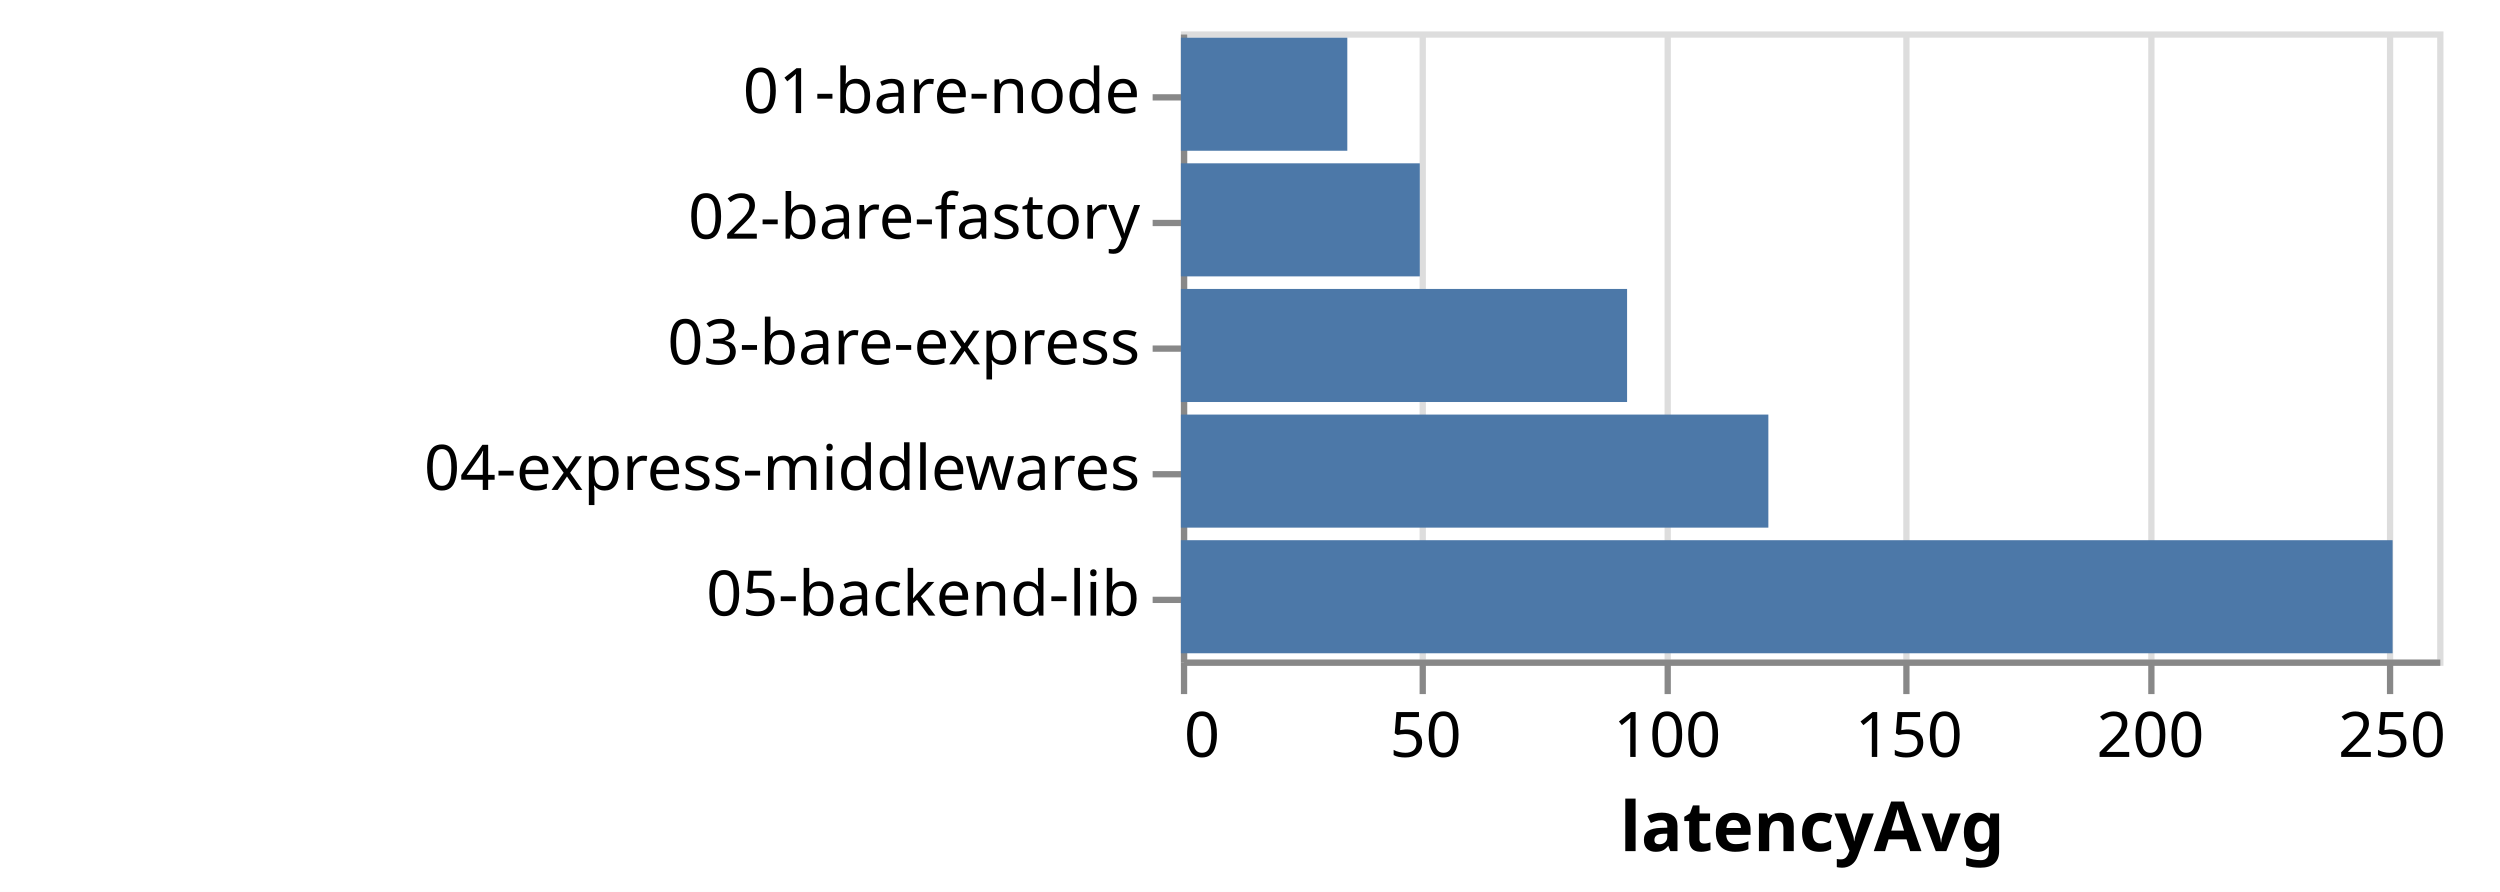
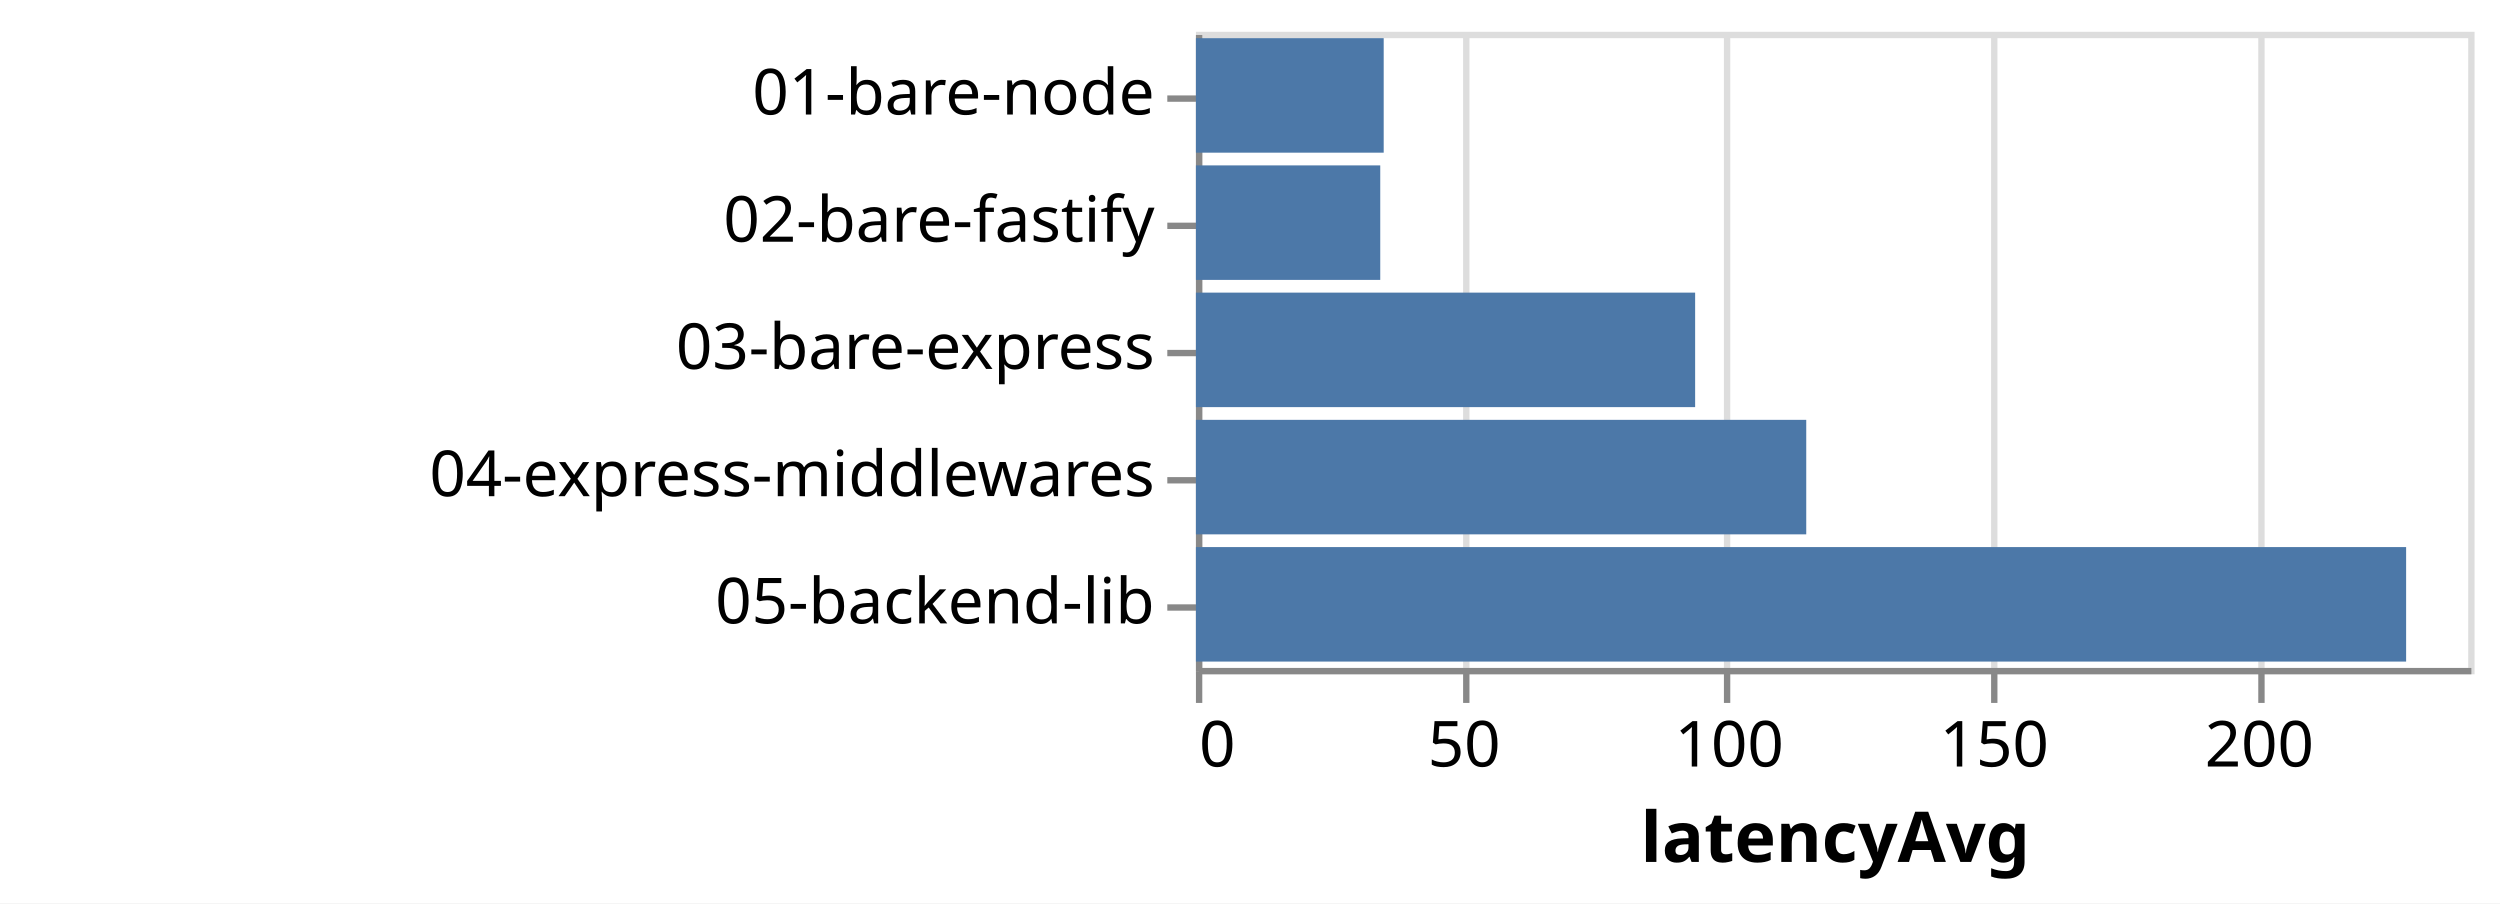
- <svg xmlns="http://www.w3.org/2000/svg" version="1.1" class="marks" width="398" height="142" viewBox="0 0 398 142">
-   <rect width="398" height="142" fill="white" />
+ <svg xmlns="http://www.w3.org/2000/svg" version="1.1" class="marks" width="393" height="142" viewBox="0 0 393 142">
+   <rect width="393" height="142" fill="white" />
  <g fill="none" stroke-miterlimit="10" transform="translate(188,5)">
    <g class="mark-group role-frame root" role="graphics-object" aria-roledescription="group mark container">
      <g transform="translate(0,0)">
        <path class="background" aria-hidden="true" d="M0.5,0.5h200v100h-200Z" stroke="#ddd" />
        <g>
          <g class="mark-group role-axis" aria-hidden="true">
            <g transform="translate(0.5,100.5)">
              <path class="background" aria-hidden="true" d="M0,0h0v0h0Z" pointer-events="none" />
              <g>
                <g class="mark-rule role-axis-grid" pointer-events="none">
                  <line transform="translate(0,0)" x2="0" y2="-100" stroke="#ddd" stroke-width="1" opacity="1" />
-                   <line transform="translate(38,0)" x2="0" y2="-100" stroke="#ddd" stroke-width="1" opacity="1" />
-                   <line transform="translate(77,0)" x2="0" y2="-100" stroke="#ddd" stroke-width="1" opacity="1" />
-                   <line transform="translate(115,0)" x2="0" y2="-100" stroke="#ddd" stroke-width="1" opacity="1" />
-                   <line transform="translate(154,0)" x2="0" y2="-100" stroke="#ddd" stroke-width="1" opacity="1" />
-                   <line transform="translate(192,0)" x2="0" y2="-100" stroke="#ddd" stroke-width="1" opacity="1" />
+                   <line transform="translate(42,0)" x2="0" y2="-100" stroke="#ddd" stroke-width="1" opacity="1" />
+                   <line transform="translate(83,0)" x2="0" y2="-100" stroke="#ddd" stroke-width="1" opacity="1" />
+                   <line transform="translate(125,0)" x2="0" y2="-100" stroke="#ddd" stroke-width="1" opacity="1" />
+                   <line transform="translate(167,0)" x2="0" y2="-100" stroke="#ddd" stroke-width="1" opacity="1" />
                </g>
              </g>
              <path class="foreground" aria-hidden="true" d="" pointer-events="none" display="none" />
            </g>
          </g>
-           <g class="mark-group role-axis" role="graphics-symbol" aria-roledescription="axis" aria-label="X-axis titled 'latencyAvg' for a linear scale with values from 0 to 260">
+           <g class="mark-group role-axis" role="graphics-symbol" aria-roledescription="axis" aria-label="X-axis titled 'latencyAvg' for a linear scale with values from 0 to 240">
            <g transform="translate(0.5,100.5)">
              <path class="background" aria-hidden="true" d="M0,0h0v0h0Z" pointer-events="none" />
              <g>
                <g class="mark-rule role-axis-tick" pointer-events="none">
                  <line transform="translate(0,0)" x2="0" y2="5" stroke="#888" stroke-width="1" opacity="1" />
-                   <line transform="translate(38,0)" x2="0" y2="5" stroke="#888" stroke-width="1" opacity="1" />
-                   <line transform="translate(77,0)" x2="0" y2="5" stroke="#888" stroke-width="1" opacity="1" />
-                   <line transform="translate(115,0)" x2="0" y2="5" stroke="#888" stroke-width="1" opacity="1" />
-                   <line transform="translate(154,0)" x2="0" y2="5" stroke="#888" stroke-width="1" opacity="1" />
-                   <line transform="translate(192,0)" x2="0" y2="5" stroke="#888" stroke-width="1" opacity="1" />
+                   <line transform="translate(42,0)" x2="0" y2="5" stroke="#888" stroke-width="1" opacity="1" />
+                   <line transform="translate(83,0)" x2="0" y2="5" stroke="#888" stroke-width="1" opacity="1" />
+                   <line transform="translate(125,0)" x2="0" y2="5" stroke="#888" stroke-width="1" opacity="1" />
+                   <line transform="translate(167,0)" x2="0" y2="5" stroke="#888" stroke-width="1" opacity="1" />
                </g>
                <g class="mark-text role-axis-label" pointer-events="none">
                  <text text-anchor="start" transform="translate(0,15)" font-family="sans-serif" font-size="10px" fill="#000" opacity="1">0</text>
-                   <text text-anchor="middle" transform="translate(38.46154,15)" font-family="sans-serif" font-size="10px" fill="#000" opacity="1">50</text>
-                   <text text-anchor="middle" transform="translate(76.92308,15)" font-family="sans-serif" font-size="10px" fill="#000" opacity="1">100</text>
-                   <text text-anchor="middle" transform="translate(115.3846,15)" font-family="sans-serif" font-size="10px" fill="#000" opacity="1">150</text>
-                   <text text-anchor="middle" transform="translate(153.8462,15)" font-family="sans-serif" font-size="10px" fill="#000" opacity="1">200</text>
-                   <text text-anchor="middle" transform="translate(192.3077,15)" font-family="sans-serif" font-size="10px" fill="#000" opacity="1">250</text>
+                   <text text-anchor="middle" transform="translate(41.66667,15)" font-family="sans-serif" font-size="10px" fill="#000" opacity="1">50</text>
+                   <text text-anchor="middle" transform="translate(83.33333,15)" font-family="sans-serif" font-size="10px" fill="#000" opacity="1">100</text>
+                   <text text-anchor="middle" transform="translate(125,15)" font-family="sans-serif" font-size="10px" fill="#000" opacity="1">150</text>
+                   <text text-anchor="middle" transform="translate(166.6667,15)" font-family="sans-serif" font-size="10px" fill="#000" opacity="1">200</text>
                </g>
                <g class="mark-rule role-axis-domain" pointer-events="none">
                  <line transform="translate(0,0)" x2="200" y2="0" stroke="#888" stroke-width="1" opacity="1" />
                </g>
                <g class="mark-text role-axis-title" pointer-events="none">
                  <text text-anchor="middle" transform="translate(100,30)" font-family="sans-serif" font-size="11px" font-weight="bold" fill="#000" opacity="1">latencyAvg</text>
                </g>
              </g>
              <path class="foreground" aria-hidden="true" d="" pointer-events="none" display="none" />
            </g>
          </g>
-           <g class="mark-group role-axis" role="graphics-symbol" aria-roledescription="axis" aria-label="Y-axis for a discrete scale with 5 values: 01-bare-node, 02-bare-fastory, 03-bare-express, 04-express-middlewares, 05-backend-lib">
+           <g class="mark-group role-axis" role="graphics-symbol" aria-roledescription="axis" aria-label="Y-axis for a discrete scale with 5 values: 01-bare-node, 02-bare-fastify, 03-bare-express, 04-express-middlewares, 05-backend-lib">
            <g transform="translate(0.5,0.5)">
              <path class="background" aria-hidden="true" d="M0,0h0v0h0Z" pointer-events="none" />
              <g>
                <g class="mark-rule role-axis-tick" pointer-events="none">
                  <line transform="translate(0,10)" x2="-5" y2="0" stroke="#888" stroke-width="1" opacity="1" />
                  <line transform="translate(0,30)" x2="-5" y2="0" stroke="#888" stroke-width="1" opacity="1" />
                  <line transform="translate(0,50)" x2="-5" y2="0" stroke="#888" stroke-width="1" opacity="1" />
                  <line transform="translate(0,70)" x2="-5" y2="0" stroke="#888" stroke-width="1" opacity="1" />
                  <line transform="translate(0,90)" x2="-5" y2="0" stroke="#888" stroke-width="1" opacity="1" />
                </g>
                <g class="mark-text role-axis-label" pointer-events="none">
                  <text text-anchor="end" transform="translate(-7,12.5)" font-family="sans-serif" font-size="10px" fill="#000" opacity="1">01-bare-node</text>
-                   <text text-anchor="end" transform="translate(-7,32.5)" font-family="sans-serif" font-size="10px" fill="#000" opacity="1">02-bare-fastory</text>
+                   <text text-anchor="end" transform="translate(-7,32.5)" font-family="sans-serif" font-size="10px" fill="#000" opacity="1">02-bare-fastify</text>
                  <text text-anchor="end" transform="translate(-7,52.5)" font-family="sans-serif" font-size="10px" fill="#000" opacity="1">03-bare-express</text>
                  <text text-anchor="end" transform="translate(-7,72.5)" font-family="sans-serif" font-size="10px" fill="#000" opacity="1">04-express-middlewares</text>
                  <text text-anchor="end" transform="translate(-7,92.5)" font-family="sans-serif" font-size="10px" fill="#000" opacity="1">05-backend-lib</text>
                </g>
                <g class="mark-rule role-axis-domain" pointer-events="none">
                  <line transform="translate(0,0)" x2="0" y2="100" stroke="#888" stroke-width="1" opacity="1" />
                </g>
              </g>
              <path class="foreground" aria-hidden="true" d="" pointer-events="none" display="none" />
            </g>
          </g>
          <g class="mark-rect role-mark marks" role="graphics-object" aria-roledescription="rect mark container">
-             <path aria-label="name: 01-bare-node; latencyAvg: 34.44" role="graphics-symbol" aria-roledescription="bar" d="M0,1h26.492v18h-26.492Z" fill="#4c78a8" />
-             <path aria-label="name: 02-bare-fastory; latencyAvg: 49.44" role="graphics-symbol" aria-roledescription="bar" d="M0,21h38.031v18h-38.031Z" fill="#4c78a8" />
-             <path aria-label="name: 03-bare-express; latencyAvg: 92.34" role="graphics-symbol" aria-roledescription="bar" d="M0,41h71.031v18h-71.031Z" fill="#4c78a8" />
-             <path aria-label="name: 04-express-middlewares; latencyAvg: 121.58" role="graphics-symbol" aria-roledescription="bar" d="M0,61h93.523v18h-93.523Z" fill="#4c78a8" />
-             <path aria-label="name: 05-backend-lib; latencyAvg: 250.77" role="graphics-symbol" aria-roledescription="bar" d="M0,81h192.9v18h-192.9Z" fill="#4c78a8" />
+             <path aria-label="name: 01-bare-node; latencyAvg: 35.42" role="graphics-symbol" aria-roledescription="bar" d="M0,1h29.517v18h-29.517Z" fill="#4c78a8" />
+             <path aria-label="name: 02-bare-fastify; latencyAvg: 34.77" role="graphics-symbol" aria-roledescription="bar" d="M0,21h28.975v18h-28.975Z" fill="#4c78a8" />
+             <path aria-label="name: 03-bare-express; latencyAvg: 94.17" role="graphics-symbol" aria-roledescription="bar" d="M0,41h78.475v18h-78.475Z" fill="#4c78a8" />
+             <path aria-label="name: 04-express-middlewares; latencyAvg: 115.13" role="graphics-symbol" aria-roledescription="bar" d="M0,61h95.942v18h-95.942Z" fill="#4c78a8" />
+             <path aria-label="name: 05-backend-lib; latencyAvg: 228.29" role="graphics-symbol" aria-roledescription="bar" d="M0,81h190.242v18h-190.242Z" fill="#4c78a8" />
          </g>
        </g>
        <path class="foreground" aria-hidden="true" d="" display="none" />
      </g>
    </g>
  </g>
</svg>
